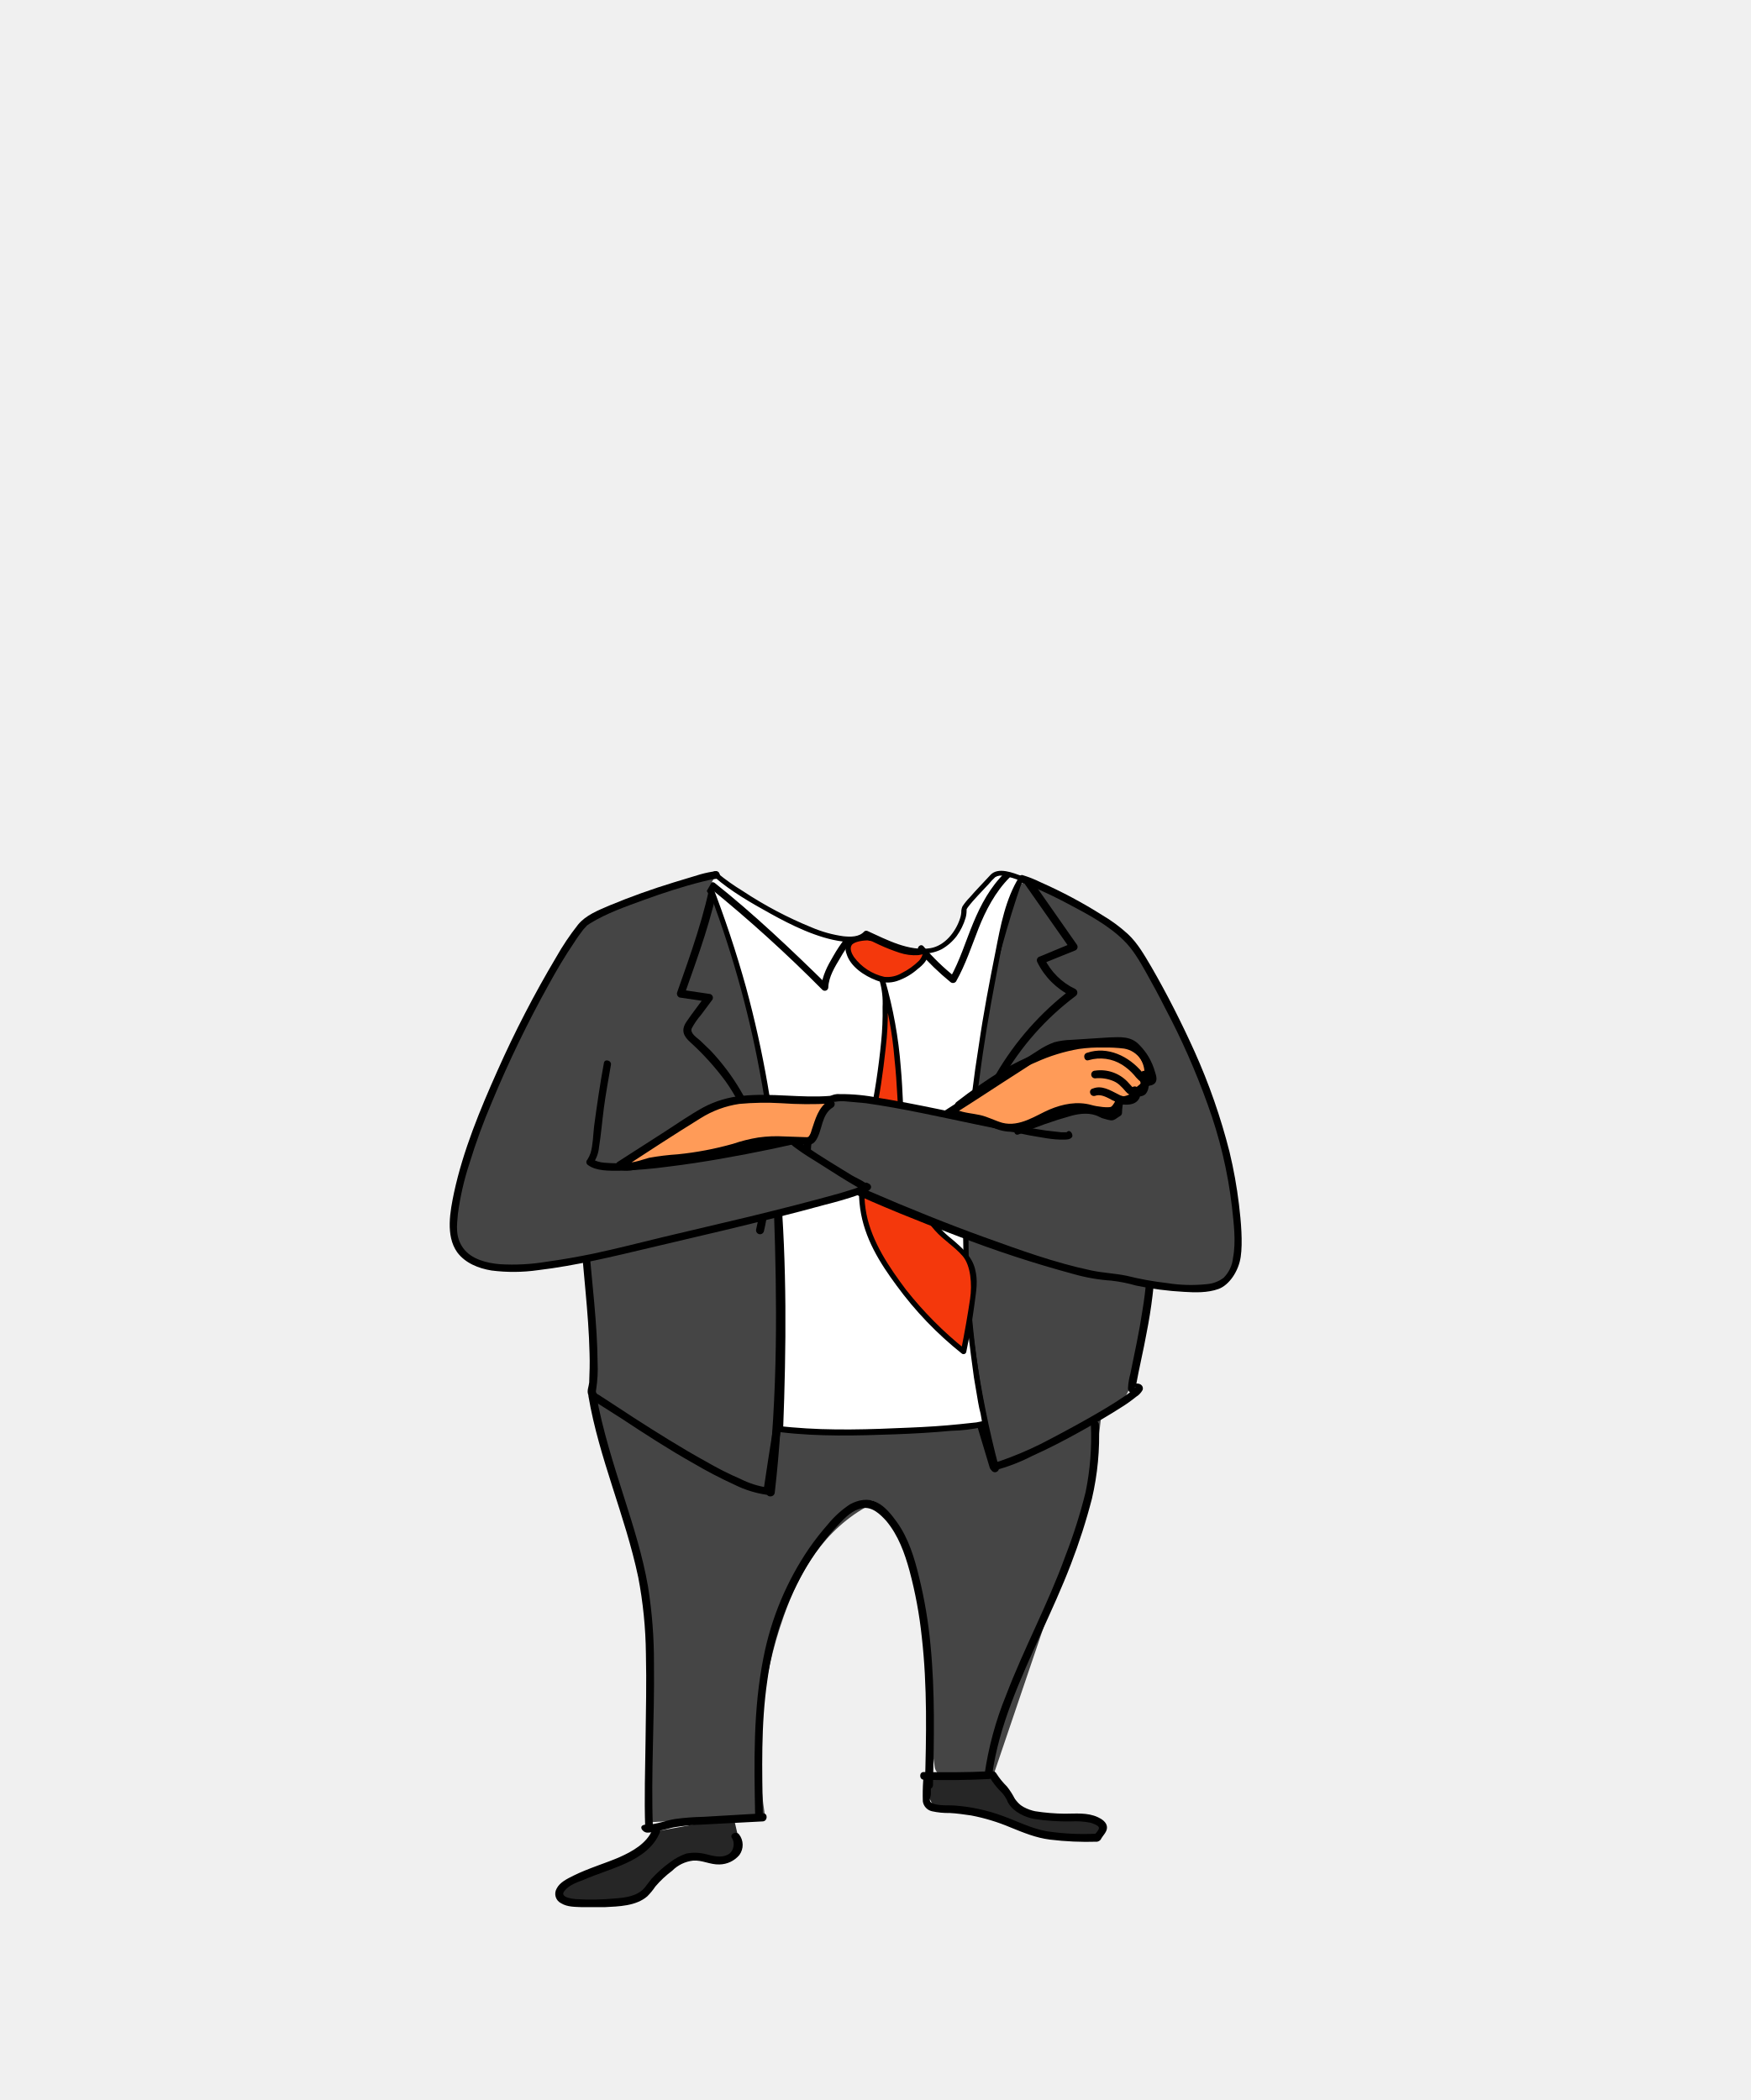
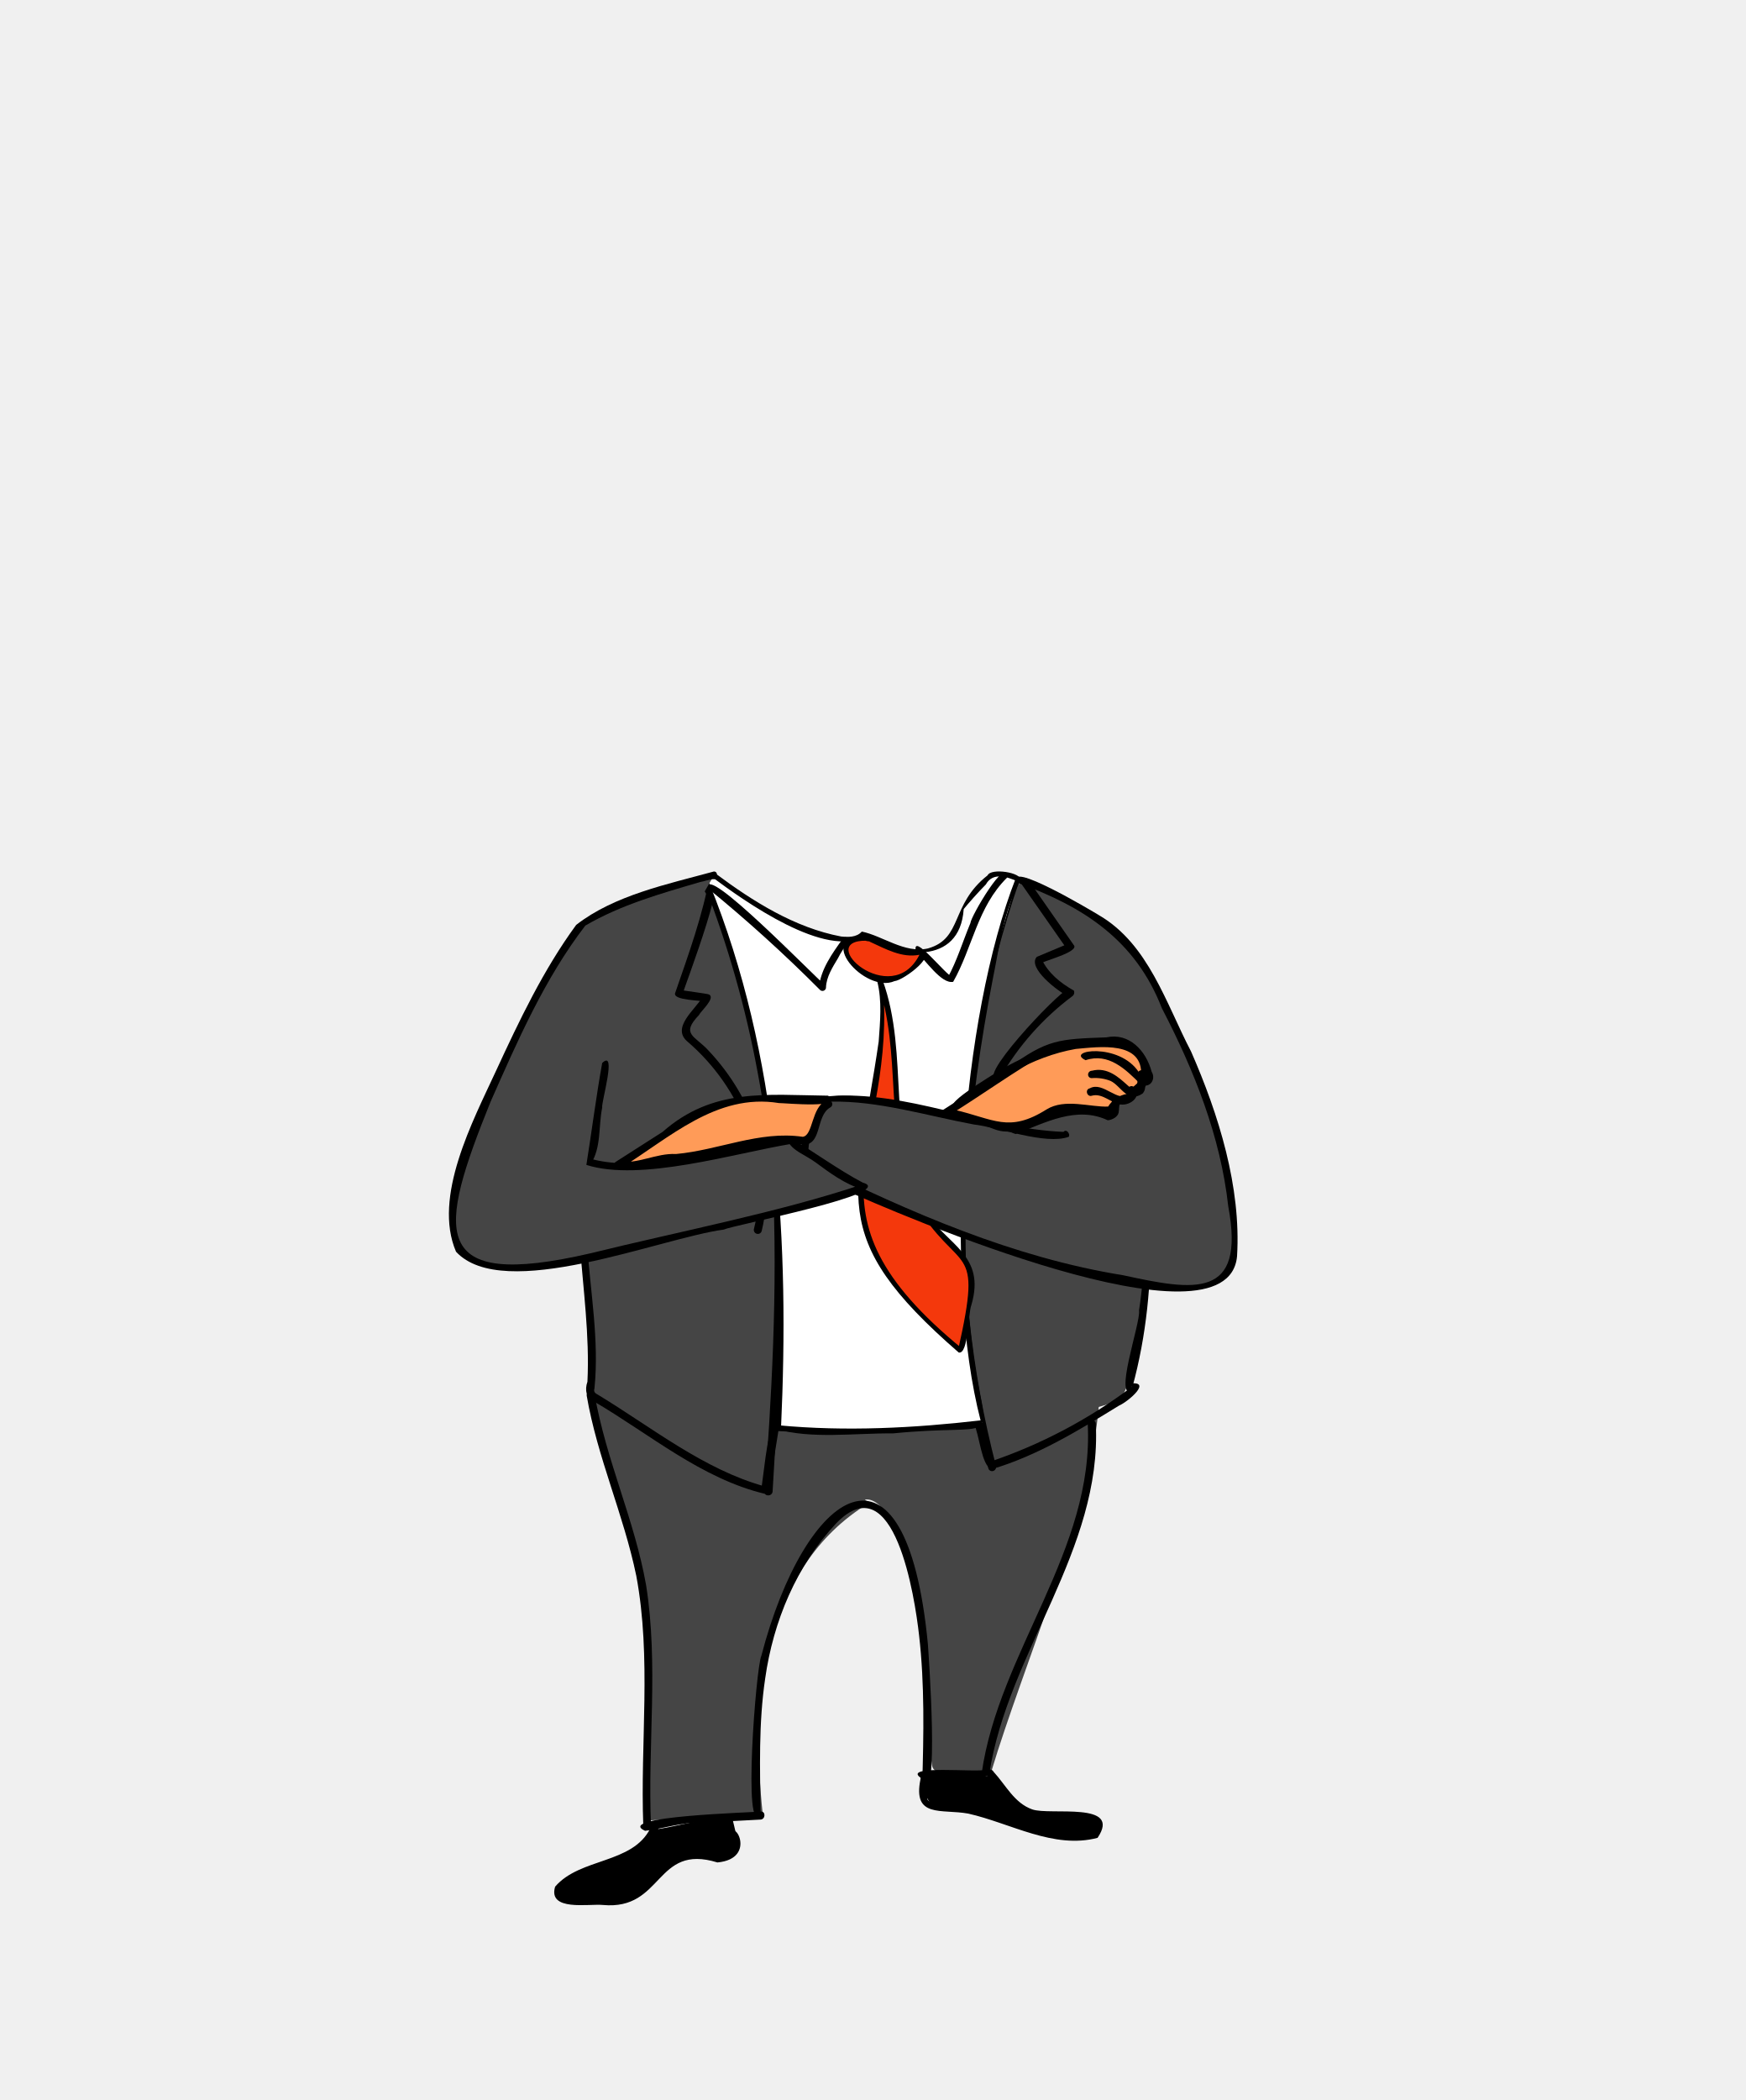
- <svg xmlns="http://www.w3.org/2000/svg" viewBox="0 0 500 600">
-   <defs>
-     <style>.a{fill:#454545}.d{fill:#f4380c}.e{fill:#ff9b58}</style>
-   </defs>
-   <path class="a" d="M201.6 250.7l-36.7 69.2c3.2 46.8 4.6 72.7 3.9 76-.1.4-.7 2.4.6 3.8s2.4 1.3 3.8 1.7c45.8 10.5 91 9.8 138 3.4a22.7 22.7 0 009-4.3c9-7 14.6-88.5 1.4-88.7-13.6-38.8-19.8-53.6-21.8-55.1-.5-.3-1.3-2.3-3.9-3-.8-.2-2-2.6-2.6-2-3 3.1-1.8-4.2-2.6 0-3.4 19.6-38.5 45.8-47.5 44.8-21 6-30.7-36.3-37.8-43.8" />
-   <path class="a" d="M169 399.5c2.9 16.7 9.2 32.4 13 49 5.2 23 4.1 49 2.8 72.2 10.2-.7 23.5-1.2 33.7-1.9a117 117 0 015.4-57.1c4.3-12.3 11.3-24.8 24.9-31.9.9-.4-1.8-1-.7-1.1 2.8-.2 5.3 3.1 6.4 5 9.8 17.1 9.9 35.6 10.7 54.2a160.5 160.5 0 001.8 17 3 3 0 00.7 1.5 4.6 4.6 0 002.4.8l10.1 1.1a4.5 4.5 0 002.6-.2c.7-.3.9-1 1.2-1.6l17.7-52.2c5.9-17.4 11.9-34.9 13.1-52.8-9.7-.6-18.3 1.5-27.8 3-11.1 1.7-23 2-34.3 2.4-5.1.1-10.2.6-15.3.7a154.7 154.7 0 01-21.6-1.7l-43.2-5.2" />
-   <path d="M187.4 522.8a15.1 15.1 0 01-5.2 6.4 33.5 33.5 0 01-5.7 2.8l-11.1 4.5a12.2 12.2 0 00-3.4 1.8 10.3 10.3 0 00-1.9 2.5 1.8 1.8 0 00-.4.9c0 .2.2.4.4.7s2.7 1.4 4.4 1.6a55.7 55.7 0 0010 0 24.4 24.4 0 006.1-1.2c3.3-1.4 5.4-4 7.6-6.3s4.9-4.7 8.6-5.1 7.2.8 10.3-.3a10.4 10.4 0 002.7-1.7 3.8 3.8 0 001.3-1.6 4.1 4.1 0 000-1.9l-1.2-5.2a.8.8 0 00-.2-.4 1.1 1.1 0 00-.8-.1 77.7 77.7 0 00-13.5 1.6l-8.3 1.5m76.7-14.9a22.1 22.1 0 002.4 6.8 3.5 3.5 0 00.8 1 4.8 4.8 0 002.4.3c7.3-.2 14.3 2.3 21 4.6s13.9 4.4 21.2 3.5a3.3 3.3 0 001.7-.4 2.2 2.2 0 00.9-1.4c.2-1.9-1.8-3.5-4.1-4.1a21.2 21.2 0 00-7.1 0c-2.4.2-4.9.5-7.1-.2-5.9-1.7-7.2-8.4-12.9-10.4-3.6-1.3-7.8-.3-11.8-.2a45.1 45.1 0 01-7.3-.7" fill="#262626" />
-   <path d="M169.4 315.7c-7.8 23.1-1.5 47.4-1 71 .1 2.8 0 5.5-.1 8.3-.1 1.1-.7 2.3-.3 3.4a5.1 5.1 0 002.3 2.3l7.1 4.5c6.8 4.5 13.6 8.9 20.7 12.9a129.9 129.9 0 0011.7 6.1 30.5 30.5 0 009.3 2.9c.5 0 1.1-.4 1.1-.8 1-6 1.9-12 2.9-18.1l-1.1.9c2.8 0 5.6.2 8.4.4 5.3.3 10.5.2 15.8 0a139.8 139.8 0 0024.1-2.5c2.1-.4 4.3-1.1 6.5-1a5.3 5.3 0 011.9.5c.5.2.1 0 .1-.1s.2.4.2.6c1.2 4.1 2.5 8.2 3.7 12.3a1.1 1.1 0 001.4.8 51.4 51.4 0 0010.7-4.1c4.7-2.1 9.3-4.5 13.8-7s8.1-4.6 12-7.1a38.9 38.9 0 003.9-2.8 5.2 5.2 0 001.9-2c.3-1.1-.6-1.8-1.6-1.8a4.1 4.1 0 00-1.6.3c-1.2.9 1.6.3 1.2 1 .1-.1 0-.1 0-.2s.1-.2.1-.6c.9-5 2.1-9.9 3-14.9a141.8 141.8 0 002.6-21.5 162.8 162.8 0 00-.9-17c-1-12.1-2.4-24.3-4.4-36.4a23.8 23.8 0 00-.5-2.6c-.2-1.4-2.4-.8-2.1.6 2.1 10.9 3.2 22.2 4.3 33.3.6 5.9 1.1 11.8 1.3 17.7a107.2 107.2 0 01-1.5 19.6c-.9 6-2.2 11.9-3.4 17.8a19.4 19.4 0 00-.7 4.2 1.3 1.3 0 001.2 1.4l.8-.2.6-.2c-.1.1.3.1.1 0s-.7-.3-.7-.9.2-.2 0-.2.2-.2 0 0l-.2.2a18.3 18.3 0 01-2.6 2.1c-3.5 2.4-7.1 4.5-10.8 6.6s-8.9 4.9-13.4 7.2a99.7 99.7 0 01-11.7 4.9l-2 .5 1.3.8c-1.1-3.8-2.2-7.6-3.4-11.4a9.4 9.4 0 00-.4-1.6 3.4 3.4 0 00-2-1.5c-1.8-.7-3.7-.4-5.6-.1l-8.9 1.7a107.3 107.3 0 01-13.8 1.3c-6.2.3-12.5.5-18.7.2-3.3-.1-6.7-.5-10-.5a1.2 1.2 0 00-1.1.8c-1 6.1-1.9 12.1-2.8 18.1l1-.8a25.3 25.3 0 01-7.5-2.4 91.8 91.8 0 01-9.9-5c-7.1-3.9-13.9-8.2-20.6-12.5l-7.8-5.1-1.4-.9-.6-.4-.7-.4c-.5-.5-.4-.7-.3-1.4a38.4 38.4 0 00.4-7.6c-.1-11.3-1.6-22.6-2.5-33.9-.9-13.1-.9-26.4 3.4-39a1.1 1.1 0 00-2.2-.6z" />
-   <path d="M168.1 399c3 17.6 10.5 34.1 14.2 51.6a123.2 123.2 0 012.2 21.9c.2 8.2 0 16.4-.1 24.6s-.4 16.8-.1 25.1c0 1.5 2.3 1.5 2.2 0-.6-15.6.5-31.2.3-46.8a136.2 136.2 0 00-1.7-22.1c-1.5-8.7-4.2-17.2-6.9-25.7s-6.2-19.3-7.9-29.2c-.3-1.5-2.4-.9-2.2.6zm49.8 119.7c-.2-12.9-.6-25.9 1.3-38.7a86.8 86.8 0 0110.4-31 69.4 69.4 0 0110-13.5c1.8-1.9 3.9-4.1 6.7-4.6s5.1 1.7 6.9 3.7c3.4 4.1 5.2 9.1 6.6 14.2a123.2 123.2 0 013.5 18.9c1.6 14.1 1.3 28.3.9 42.4 0 1.4 2.2 1.4 2.3 0 .3-13.3.6-26.7-.7-40a131.5 131.5 0 00-3.3-19.6c-1.3-5.4-3-11-6.3-15.6-1.5-2.1-3.4-4.5-5.8-5.7s-5.2-.7-7.6.6a28.3 28.3 0 00-6.3 5.7q-2.9 3.3-5.4 6.9a83.7 83.7 0 00-13 31.1c-3 14.9-2.7 30.1-2.4 45.2 0 1.5 2.3 1.5 2.2 0z" />
-   <path d="M311.6 407a78.2 78.2 0 01-1.5 19.3 149.4 149.4 0 01-5.8 18.3c-4.9 13.6-11.8 26.3-16.9 39.7a95.9 95.9 0 00-6.2 22.9l1.1-1.1c-6.1.3-12.2.3-18.4.2-1.4-.1-1.4 2.2 0 2.2 6.2.2 12.3.1 18.4-.2a1 1 0 001.1-1.1c1.9-14.2 8.1-27.4 13.9-40.4 3-6.6 6-13.1 8.6-19.9a169.7 169.7 0 006-18.7 79.1 79.1 0 002-21.2c-.1-1.4-2.3-1.4-2.3 0zm-93.7 111.1l-17.1 1a70 70 0 00-7.9.6c-2.7.4-5.3 1.6-8.1 1.6s-1.4 2.2 0 2.3 5.1-.9 7.6-1.5a58.3 58.3 0 018.4-.8l17.1-.9c1.4-.1 1.5-2.4 0-2.3z" />
-   <path d="M186.3 522.9c-1.6 3.8-5.7 6.1-9.3 7.7s-9 3.2-13.2 5.3c-1.8.9-3.9 1.9-4.8 3.7a3 3 0 001.3 4.2c1.8 1.1 4 1 5.9 1.1h6.5c4-.2 9-.3 12.2-3.1a18.9 18.9 0 002.3-2.8 29.4 29.4 0 014.8-4.5 10 10 0 016-2.9c2.5-.2 4.9 1.2 7.5 1.1a7.6 7.6 0 005.7-2.7 4.9 4.9 0 00-.1-5.9c-.9-1.1-2.8 0-2 1.1s.7 3.7-1.2 4.7-4.1.4-6.1-.1a12.6 12.6 0 00-5.8-.2 16.3 16.3 0 00-4.5 2.4 35 35 0 00-5.4 4.8l-2 2.6c-2 2.3-5.3 2.8-8.3 3a71.3 71.3 0 01-11.3.2c-1.1-.1-4.7-.5-3.3-2.3s3.7-2.5 5.5-3.2c7.4-3.3 18.4-5.2 21.8-13.6.5-1.4-1.7-2-2.2-.6zm77.4-14.1a58.1 58.1 0 00-.1 5.9 3.4 3.4 0 002.6 2.8 21.5 21.5 0 005.1.5c2 .1 4 .4 6.1.7a55.6 55.6 0 0111.2 3.4c3.7 1.5 7.3 3 11.3 3.5a87.2 87.2 0 0013.5.6 1.7 1.7 0 001-.6c.6-1.2 1.9-2.2 1.8-3.6s-1.5-2.3-2.6-2.8c-3-1.4-6.4-1-9.5-1a58.3 58.3 0 01-8.4-.7c-2-.4-4.8-1.6-5.8-3.5a19.9 19.9 0 00-2.3-3.6 21.1 21.1 0 01-3-3.7 1.1 1.1 0 10-1.9 1.1 19.5 19.5 0 003.1 4 8.3 8.3 0 011.6 2.1c.3.4.4 1 .7 1.4 1.5 2.4 4.6 3.9 7.3 4.4a61.8 61.8 0 0010.5.7 21.9 21.9 0 015.7.4c.5.2 2.2.7 2.3 1.4s-1.2 1.8-1.4 2.3l.9-.6a70.5 70.5 0 01-14.5-.7c-4.4-.8-8.4-2.9-12.6-4.4a50.3 50.3 0 00-13.2-2.9c-2-.2-4.3.1-6.3-.5s-.9-1.7-.9-2.9v-3.7c.1-1.5-2.2-1.5-2.2 0zm26-257.4a296.9 296.9 0 00-14.4 65.2 290 290 0 00.7 66.5 304.8 304.8 0 007.1 36.7 1.1 1.1 0 002.2-.6 284.9 284.9 0 01-3.3-131.1 283.6 283.6 0 019.9-36.1c.5-1.4-1.7-2-2.2-.6zm-89.1 1.2c12.1 18.1 16.7 39.5 18.7 60.8 1 11.2 1.4 22.3 1.8 33.5s.7 25.1.5 37.6c-.2 14-1 28.1-2.6 42-.1 1.4 2.1 1.4 2.3 0 2.9-25.1 3-50.4 2.2-75.6-.7-22.1-1.2-44.7-6.6-66.2a105.6 105.6 0 00-14.4-33.2c-.8-1.2-2.7-.1-1.9 1.1z" />
-   <path d="M203.4 249.7c-2 11.6-6.1 22.8-10 33.9a1.2 1.2 0 00.7 1.4l8.1 1.2-.7-1.7c-1.8 2.5-3.7 4.9-5.4 7.4s-.8 4.2 1.1 5.9a76.3 76.3 0 0110.1 11.2 56.1 56.1 0 019.9 26.6 51 51 0 01-1.2 15.6 1.1 1.1 0 002.2.6c4.5-18.6-2.3-37.9-15.2-51.6l-3-2.9c-.9-.8-3-2.1-2.4-3.5a20.9 20.9 0 012.7-3.9l3.2-4.3a1.1 1.1 0 00-.7-1.6l-8.1-1.2.8 1.4c3.9-11.1 8.1-22.3 10.1-33.9.2-1.4-1.9-2-2.2-.6z" />
-   <path d="M204.5 250c6.8 6 36.5 23.9 42.9 16.7 6.9 3.1 11.9 5.6 18 5s10.2-8.3 10-12c-.1-.6 8.4-9.6 8.4-9.6s3.8-.7 7.9.9c-3.9 6.4-5.5 15.7-7 23-9 44.5-12.7 88.4-3.3 132.7-.1 1.3-41 3.9-58.4 1.8 2.6-68.7-3-110.4-20.5-155.8" fill="#fff" />
-   <path d="M204 250.5c4.8 4.2 10.6 7.5 16.2 10.6s13.3 7 20.5 7.9c2.5.3 5.4.2 7.3-1.8h-1c5 2.3 10.1 4.9 15.7 5.2a11.5 11.5 0 006.3-1.2 14.2 14.2 0 004.3-3.8 17.3 17.3 0 002.5-5.1 7.6 7.6 0 00.3-2.1v-.6s-.1.4 0 .2l.3-.5c1.8-2.4 4-4.5 6-6.7a18 18 0 011.9-2 3.1 3.1 0 012.5-.3 18.3 18.3 0 014.7 1.4l-.4-1.1c-3.9 6.3-5.3 13.9-6.7 21.1-1.8 9-3.5 17.9-4.8 26.9a353.1 353.1 0 00-4.5 54.3c.1 9.2.5 18.3 1.4 27.4.5 4.5 1.1 8.9 1.7 13.3l1.2 7.1c.2 1.1.4 2.1.7 3.2l.3 1.7c.1.5 0 1 .5.5h-.5l-1.5.3-4.7.5c-4.8.5-9.6.8-14.5 1-11.1.5-22.4.9-33.6-.1l-3.1-.3.7.8c.9-23.4 1.1-46.9-.9-70.2a303.9 303.9 0 00-9.7-56c-2.8-10.1-6.1-20-9.9-29.8-.3-.9-1.8-.5-1.4.4a296.6 296.6 0 0115.2 53.4c3.8 20.1 5.3 40.5 5.7 60.9.3 13.9 0 27.7-.5 41.5a.8.8 0 00.8.7c10.8 1.3 21.9 1 32.8.6 5.3-.2 10.6-.5 15.9-1a46.2 46.2 0 009.1-1.1c1.6-.4 1.3-1.2 1-2.7-.9-4.6-1.8-9.2-2.4-13.8a262.5 262.5 0 01-2.6-28 329.7 329.7 0 013-55.3c1.2-9.5 2.8-18.9 4.6-28.3 1.5-7.7 2.7-15.8 5.6-23.2a25.5 25.5 0 012.4-5c.3-.4 0-.9-.5-1.1-2.5-.9-6.8-2.7-9-.3s-4 4.2-5.9 6.4a17.1 17.1 0 00-2.1 2.6 4.5 4.5 0 00-.3 1.1 6.7 6.7 0 01-.4 2.4c-1.2 3.7-4.3 7.7-8.4 8.4-6.2 1-12.5-2.4-18-4.9a.9.9 0 00-.9.1c-1.5 1.7-4 1.6-6 1.4a35.4 35.4 0 01-9-2.5 112.3 112.3 0 01-19.7-10.4 62.1 62.1 0 01-7.2-5.1c-.7-.7-1.8.4-1 1z" />
-   <path d="M262.4 271.8a75.7 75.7 0 009.1 8.8 1.1 1.1 0 001.6-.2c2.7-4.8 4.4-10 6.4-15.1s4.8-10.5 8.9-14.6c.9-.8-.5-2.2-1.4-1.3-4.1 4-6.8 9-9 14.3s-3.8 10.7-6.6 15.7l1.5-.2a63.1 63.1 0 01-9.1-8.8c-.8-1-2.2.4-1.4 1.4zm-59.6-18.1a401.2 401.2 0 0132.1 29.1 1 1 0 001.7-.7c.1-3 1.9-5.9 3.4-8.4a33.7 33.7 0 013.1-4.6c.7-1-1-2-1.7-1a41.1 41.1 0 00-3.4 5.1c-1.6 2.7-3.2 5.7-3.4 8.9l1.7-.7c-10.3-10.1-20.8-20.1-32.1-29.1-1-.8-2.4.6-1.4 1.4z" />
-   <path class="d" d="M252 280.2c3.8 11.8 5 27.6 5.5 39.8s3.2 25.5 13.1 34c2 1.7 4.2 3.2 5.7 5.3s2.1 8.1 1.5 12.3-1.5 9.7-2.6 14.5a100.5 100.5 0 01-22.6-25.3 45.4 45.4 0 01-5.2-11.2c-3.4-11.6.7-23.7 2.8-35.5s3.8-27.9 1.8-33.9" />
-   <path d="M251.3 280.4a105.1 105.1 0 014.2 22.1c.8 7.2.9 14.3 1.5 21.5a53.6 53.6 0 004.7 19.3 32.9 32.9 0 005.4 8.3c2.4 2.7 5.6 4.6 7.9 7.3s2.7 8.1 2.1 12.2-1.6 9.9-2.6 14.8l1.3-.3a105.8 105.8 0 01-17-17.1c-4.8-6.4-9.7-13.6-11.3-21.6s.3-17.4 2.1-25.9 2.6-14.4 3.4-21.6a87.1 87.1 0 00.6-11.4 27.2 27.2 0 00-.8-8c-.3-.9-1.8-.5-1.5.4a22.8 22.8 0 01.8 7.3 81.9 81.9 0 01-.4 9.9 206.7 206.7 0 01-3.4 22.3c-1.7 8.3-3.8 16.9-2.6 25.4s5.6 15.5 10.4 22a100.6 100.6 0 0018.6 19.4.8.8 0 001.3-.4c.9-4.4 1.7-8.8 2.3-13.3s1.1-7 .2-10.5-3.6-5.9-6.4-8.3a29.8 29.8 0 01-7.1-7.9c-7.8-12.4-6.4-27.5-7.7-41.4a124 124 0 00-4.5-24.9c-.3-.9-1.8-.5-1.5.4z" />
-   <path class="d" d="M248.3 268c-11.7-.4-4.3 10.7 4.9 12 3.3.5 10.5-4.3 11-7 .3-1.1-.7-1-1-1-4.3 1.6-13.7-3.9-14.9-4z" />
-   <path d="M248.3 267.3c-1.9-.1-4.3 0-5.7 1.4a3.4 3.4 0 00-.8 3.8c1.1 3.7 5.1 6.3 8.5 7.6a8.6 8.6 0 005.9.2 17.2 17.2 0 006-3.5c1.2-.9 3.4-2.9 2.7-4.7a1.5 1.5 0 00-2-.7 8.2 8.2 0 01-2.7.1 27 27 0 01-7.3-2.3l-2.8-1.3a4.3 4.3 0 00-1.8-.6c-1-.1-1 1.4 0 1.5h.3l.6.2 2.1 1a54.2 54.2 0 005.6 2.2 14.1 14.1 0 005.4.7l1.1-.2c.2-.1.2-.1.1.1a4.8 4.8 0 01-1 1.7 19 19 0 01-4.9 3.5 8 8 0 01-5 1.1 14.8 14.8 0 01-8.7-5.7c-.6-.9-1.3-2.4-.6-3.4s3.5-1.4 5-1.3a.8.8 0 000-1.4z" />
-   <path class="a" d="M291.7 251c4 1 26.3 11.7 31.3 18.4a70 70 0 017.2 11.5c12.1 22 22.5 46.3 23.4 72.5.1 3.9-.1 8.1-2.2 11.1s-9.3 3.7-12.1 3.6c-10.8-.3-19.3-3.2-21.3-3.2-15.8 0-85.7-29-86.8-32-2.1-6.2 1.2-14.2 6.2-19s65.7 13 68 10" />
-   <path d="M291.5 252.1a24.5 24.5 0 015.1 2c2.9 1.3 5.6 2.6 8.4 4.1 5.5 2.9 11.4 6 15.9 10.4 2.7 2.6 4.7 6.1 6.5 9.3s3.7 6.7 5.4 10.1a209.2 209.2 0 0112.1 27.4 129.8 129.8 0 017 29.4c.5 4.7 1.2 9.9.3 14.6a9.3 9.3 0 01-2.7 5.7 9.1 9.1 0 01-4.8 1.8 42.9 42.9 0 01-11.3-.3 91 91 0 01-11.6-2.1c-3.4-.7-6.7-.8-10-1.5-10.5-2.2-20.6-5.9-30.6-9.5s-22.2-8.5-33-13.2c-3.9-1.7-7.8-3.4-11.5-5.3a36.5 36.5 0 01-3.4-1.8l-1-.7h-.1c-.2-.1.1 0 0 .2s-.3-1-.3-1.3a7.7 7.7 0 01-.2-1.5 11.3 11.3 0 01.1-3.2 18.4 18.4 0 012.1-6.1 21 21 0 013.6-5.2l.6-.6h.1c.3-.1-.1 0 .1 0h.2a11.9 11.9 0 013.3-.1l5.5.5c10.6 1.5 21.1 3.9 31.7 6.1l15.1 3.1c3.2.5 6.5 1.3 9.8 1.2.7 0 1.8 0 2.3-.7s-.6-2.5-1.5-1.4.1-.2.1-.1-.7.1-.2.1h-1.5l-4.4-.5c-4.8-.7-9.5-1.7-14.2-2.7-11.1-2.2-22.2-4.8-33.4-6.6a54.1 54.1 0 00-11.3-1.1 4.8 4.8 0 00-2.9.7 17.3 17.3 0 00-3.7 4.4 21.2 21.2 0 00-2.7 5.7 18 18 0 00-1 6c.1 1.4.2 3.3.9 4.4a4.7 4.7 0 001.9 1.5 92.7 92.7 0 008.9 4.5c10.4 4.8 21.1 9.1 31.9 13.2a329.6 329.6 0 0033.5 11 51.9 51.9 0 0010.9 1.9 43.4 43.4 0 017 1.4 88.5 88.5 0 0013.7 1.8c3.2.2 6.7.3 9.8-.8s5.8-5.1 6.4-9.2.1-10.1-.5-15a131.2 131.2 0 00-2.7-15 174.3 174.3 0 00-10-28.7c-3.7-8.2-7.8-16.3-12.3-24.1-1.9-3.2-3.9-6.8-6.7-9.4a43.1 43.1 0 00-7.3-5.4 135.3 135.3 0 00-17.6-9.4 34.4 34.4 0 00-5.3-2.1 1.1 1.1 0 00-.5 2.1z" />
-   <path class="a" d="M204.5 250c-3 0-28.8 8-36.8 13-6.2 3.9-36.7 61.4-38.1 85.5-.1 3.6.1 7.5 3.4 10.3s11.8 4 18.4 3.3c15.2-1.5 27.2-5.1 32.3-6.2.9-.2 73.5-17 63-17-.5 0-20.2-12-20.2-13s-50.6 11.4-58 6.1c2.4-2.9 1-6 5-28" />
-   <path d="M204.5 248.9a31.2 31.2 0 00-4.4.9l-7.6 2.3c-6.2 1.9-12.4 4.1-18.4 6.6-3.2 1.4-6.7 2.7-9 5.5a73.4 73.4 0 00-6.3 9.4 308.4 308.4 0 00-16.7 32.3c-5 11.2-9.8 22.8-12.4 34.8-1.1 5.3-2.5 12.3.9 17.1 2.3 3.1 6.1 4.6 9.8 5.2a49.3 49.3 0 0013.3-.1c10.9-1.3 21.4-3.9 32-6.4l21.6-5.1c9.5-2.3 19-4.6 28.4-7.2 3.2-.8 6.4-1.7 9.5-2.8 1-.3 4.9-1.4 3.2-3.1l-.8-.4h-.5c-1.2-.8-2.6-1.4-3.8-2.1-4.4-2.7-8.7-5.3-13-8.2l-2.2-1.6-.5-.4c-.4-.3-.1-.2 0 .3a1.1 1.1 0 00-1.4-1c-5.7 1.3-11.5 2.4-17.2 3.5-9.9 1.8-20 3.6-30.1 3.9a44.2 44.2 0 01-6.3-.1 8.4 8.4 0 01-3.6-1.1l.2 1.6a9.5 9.5 0 001.9-4.9c.6-3.7.9-7.5 1.4-11.3s1.3-8.2 2-12.2c.3-1.3-1.8-1.9-2-.6-1.1 6-2 12.1-2.8 18.1-.3 2.6-.3 5.2-1 7.6a8.4 8.4 0 01-.9 1.9 1 1 0 00.2 1.6c2.3 1.7 6 1.6 8.8 1.6a135.6 135.6 0 0014.3-1.2c9.8-1.2 19.6-3 29.3-5l6.4-1.4-1.3-1c.1 1.2 1.7 2 2.6 2.7s3.7 2.5 5.7 3.7c3.8 2.4 7.6 4.9 11.5 7.1l1.1.5h.7a1.2 1.2 0 01-.2-1.4c0 .1.2-.1 0 0l-.4.2-.8.3-1.5.6-4.2 1.3c-8.6 2.4-17.3 4.6-25.9 6.7l-24.9 5.9c-6.6 1.6-13.2 3.3-19.8 4.7-4.4.9-8.9 1.7-13.3 2.3a59.1 59.1 0 01-13.3.7c-3.7-.3-8.2-1.4-10.5-4.6s-1.8-6.5-1.5-9.8a79.1 79.1 0 013.3-14.4 173.8 173.8 0 016.4-17.5 326.6 326.6 0 0116.3-33.7c2.2-4 4.6-8.1 7.2-11.9.8-1.3 1.7-2.5 2.6-3.7l1.1-1.2.9-.6c4.7-2.9 10.2-4.8 15.4-6.7s11-3.8 16.6-5.2l2.5-.6 1.4-.2c1.3-.1 1.4-2.2 0-2.2z" />
-   <path class="e" d="M237.2 314.2c-10.8 1-22.5-2-32.1 1.5a35.7 35.7 0 00-7.5 4L176.9 333c3.2 1.2 7.1-1 10.7-1.4 7.9-.9 15.7-1.5 24.9-4.6 6-2 14.2-1 18.2-1s2.2-8 6.6-10.6" />
-   <path d="M237.2 313.1c-8.4.7-16.8-.9-25.2 0a29.1 29.1 0 00-11.1 3.3c-3.8 2.1-7.4 4.6-11.1 7l-13.4 8.6a1.2 1.2 0 00.2 2.1c2.3.8 4.7.2 7-.4a41.2 41.2 0 017.8-1.4 116.8 116.8 0 0015.7-2.6c2.7-.6 5.4-1.7 8.1-2.2a40 40 0 017.7-.6l6.5.2c1.5.1 2.7.1 3.6-1.2 2-2.9 1.5-7.4 4.9-9.5a1.1 1.1 0 00-1.2-1.9c-3 1.9-3.8 5.3-4.9 8.5a4.6 4.6 0 01-.7 1.6c-.3.4-.5.3-1.1.3l-5.9-.2a37.7 37.7 0 00-7.5.3 44.6 44.6 0 00-7.2 1.8 91.9 91.9 0 01-15.8 3 73.5 73.5 0 00-8.2 1c-2.6.7-5.5 2-8.2 1.1l.3 2.1c7.5-4.9 15-9.8 22.6-14.5a28.6 28.6 0 0111.1-4.1 78.8 78.8 0 0111.9-.2 110.6 110.6 0 0014.1.1c1.4-.1 1.4-2.3 0-2.2z" />
-   <path class="e" d="M273.8 315.7c6.1-4.4 12.2-8.9 19.3-12.2a66.7 66.7 0 017.8-3.1 50.9 50.9 0 016.7-1.8 57 57 0 018.3-.4c3.1 0 6.5.1 8.8 1.7a7.5 7.5 0 012.7 3.4c1.2 2.8 1 6.3-1.9 8.1a4.3 4.3 0 00-1.3.9c-.3.3-.4.8-.7 1.1s-2.4.7-3.4 1.3-1 1.4-1.6 2.1a5.2 5.2 0 01-4.1.8l-4.3-1.1a15.1 15.1 0 00-8.4 1c-2.6 1-5 2.3-7.5 3.5a15.4 15.4 0 01-4.9 1.3 15.9 15.9 0 01-6.8-1.7c-3.1-1.4-6.7-1.1-9.8-2.6" />
-   <path d="M274.4 316.7c6.8-5 13.7-10 21.5-13.2a50 50 0 0112.3-3.8 41.1 41.1 0 017-.4 39.5 39.5 0 015.9.3 7.1 7.1 0 014.7 3 7.8 7.8 0 011.1 4.7c-.2 1.9-1.4 2.6-2.8 3.7s-.8 1-1.3 1.6a6.2 6.2 0 01-2.3.7 3.9 3.9 0 00-1.7 1.1c-.5.5-.8 1.4-1.4 1.8s-4 0-5.7-.5c-4-1.1-8.1-.3-11.9 1.3s-8.5 5.1-13.5 3.8c-2.1-.6-4.1-1.7-6.3-2.2s-4.6-.6-6.7-1.5-2.5 1.3-1.1 1.9a25.7 25.7 0 006.2 1.6 51 51 0 016.3 2 12.7 12.7 0 006.4.6 25 25 0 006.1-2.4c4.4-2.2 9-4.3 13.9-2.9 2 .5 3.9 1.2 6 .8a4.8 4.8 0 002.2-1.2c.6-.6.8-1.6 1.6-2s1.6-.3 2.4-.6a4.1 4.1 0 001.6-1.6c.6-.8 1.5-1.1 2.2-1.7a6.2 6.2 0 001.5-2.1c1.4-3.2.2-7.3-2.2-9.6s-7.6-2.8-11.5-2.8a62.3 62.3 0 00-7.4.4 58.4 58.4 0 00-6.9 1.8 75.9 75.9 0 00-14.5 6.6 145.6 145.6 0 00-12.8 8.9c-1.2.8-.1 2.8 1.1 1.9z" />
-   <path d="M271.3 319c4.9-3 9.7-6.2 14.5-9.3l7.6-4.9a65.9 65.9 0 017.2-4.4c2.9-1.4 6.4-1.1 9.6-1.3l9.7-.6c3.2 0 5 2.4 6.4 4.9a18 18 0 011.6 3.8s.2 1.1.3.8-.2-.1-.5-.2a6.2 6.2 0 01-1.4-1.4c-3.8-4.6-9.9-7.6-15.8-5.6-1.4.4-.8 2.6.5 2.1a11.7 11.7 0 019.5 1.3 15.8 15.8 0 013.4 2.9 13.3 13.3 0 002.7 2.6 2.6 2.6 0 002.9.1c1.3-.8.8-2.4.4-3.6a17.7 17.7 0 00-4.4-7.6c-2.4-2.6-5.4-2.3-8.6-2.2l-10.9.7a20.7 20.7 0 00-4.9.7 21.3 21.3 0 00-4.5 2.3l-7.8 5-18.6 12c-1.3.7-.1 2.7 1.1 1.9z" />
-   <path d="M325.9 306.6a5.7 5.7 0 00-.1 2.9c.1.5.2 1.3-.3 1.6s-1.3.1-1.8-.3-1.1-1.2-1.7-1.8a10.7 10.7 0 00-9.2-3.1 1.1 1.1 0 100 2.2 10.6 10.6 0 015.3.8 6.2 6.2 0 012.1 1.5c.7.6 1.2 1.4 1.9 2s3.8 1.6 5.2.1a3.8 3.8 0 00.8-2.3c.1-1-.4-2-.1-3s-1.7-1.9-2.1-.6z" />
-   <path d="M323.5 312.6a.5.5 0 01-.1.3 1.2 1.2 0 01-1 .4 4.9 4.9 0 01-3.1-.7c-2.2-1.1-4.6-2.6-7.1-1.6a1 1 0 00-.8 1.3 1.1 1.1 0 001.4.8c1.3-.5 2.7.1 3.9.7a17 17 0 004.4 1.8c1.4.1 3.1-.1 4-1.3a2.6 2.6 0 00-.5-3.8 1.2 1.2 0 00-1.5.5 1.2 1.2 0 00.4 1.5z" />
-   <path d="M318.5 314.1c0 1.3-.2 2.5-.3 3.8l.6-1c-.3.2-.9.9-1.3.9s-1-.2-1.4-.3-2.1-1-3.3-1.3a16.3 16.3 0 00-7.9.5 133 133 0 00-14.5 5.3c-1.3.5-.7 2.7.6 2.1a116.2 116.2 0 0115-5.3c2.6-.7 5.5-1 8 .3a5.2 5.2 0 001.6.6 10.5 10.5 0 001.7.4c1.1.1 1.8-.8 2.6-1.2a1.1 1.1 0 00.6-1c0-1.3.3-2.5.3-3.8a1.2 1.2 0 00-2.3 0zm-25.9-61.7l13.1 18.7.7-1.7-9.4 3.9a1.1 1.1 0 00-.7 1.6 21.2 21.2 0 009.7 9.7v-2a83.3 83.3 0 00-21.5 24.3 1.1 1.1 0 001.9 1.2 78 78 0 0120.8-23.5 1.2 1.2 0 000-2 18.6 18.6 0 01-8.9-8.8l-.7 1.6 9.4-3.8a1.1 1.1 0 00.6-1.7l-13-18.6c-.8-1.2-2.8-.1-2 1.1z" />
+ <svg xmlns="http://www.w3.org/2000/svg" viewBox="0 0 496.8 597.6">
+   <path d="M200.3,249.8l-36.5,68.8c3.2,46.5,4.6,72.2,3.9,75.5s1.3,5.4,4.4,5.5c47.4,8.8,99.4,14.3,146.1-.9,8.9-7,14.5-88,1.3-88.2-18-47-14.7-50.4-28.1-59.7-3,3.1-1.8-4.2-2.6,0-3.3,19.5-38.2,45.5-47.2,44.5-20.8,6-30.5-36-37.5-43.5" fill="#454545" />
+   <path d="M167.9,397.7c2.9,16.6,9.2,32.2,12.9,48.6,5.2,22.9,4.1,48.7,2.8,71.8,10.2-.7,23.4-1.2,33.5-1.9-3.5-31.4.1-70.1,30.1-88.4.9-.4-1.8-1-.7-1.1,2.8-.2,5.3,3.1,6.4,4.9,12.9,22.2,8.4,46.8,12.4,70.8.4,3.7,10.7,2.5,13.1,3.4s3.4-.1,3.8-1.8c9.1-30.3,28.1-73.2,30.6-104.3-9.7-.6-18.2,1.4-27.6,2.9-16.1,2.4-33,2.1-49.3,3.1-14.6,0-49.4-5.4-64.4-6.8" fill="#454545" />
+   <path d="M186.2,520.2c-4.1,11.6-22.3,9-27.5,18.8,4.5,4.3,14.8,2.4,20.7,1,14.1-9.5,6.9-11.5,26.4-11.6,5.5-2,3.8-5.9,2.8-10.3-6.6-1.6-15.7,1.8-22.7,2.6" />
+   <path d="M262.1,505.9c.9,2.9,1.4,8.6,5.6,8,14.6-.4,27.1,9.9,41.9,8.1,4.6-.2,2.3-5.4-1.5-5.9a20.6,20.6,0,0,0-7,0c-10.3,2.7-12.6-6.9-19.9-10.5-5.9-1.7-12.8.8-19-.9" />
+   <path d="M168.3,314.4c-8.6,25.7.2,52.6-1.1,78.8-.8,2.3-.4,4.7,2,5.7,15.7,9.2,30.5,21.9,48.5,26.2.5,0,1.1-.4,1.1-.8,1-6,1.9-11.9,2.9-18l-1.1.9c16,.9,32.2,1,48-2.1,2.5-.7,6.6-1.3,8.4-.6,0-.1.2.4.2.6,1.6,3.2,2.1,11.9,5,13,12.8-3.7,25.1-11.2,36.3-18.1,2.6-1.1,10-7.4,2.6-6.2-1.2.9,1.6.3,1.2,1h0c8.1-29.6,5.6-60,.4-90a20,20,0,0,0-.5-2.6c-.2-1.4-2.4-.8-2.1.6,3.4,23,7.8,46.9,4.1,70.1.6,3.4-7.8,26.5-1.5,22.9h.1a1,1,0,0,1-.7-.9c0-.6.2-.2,0-.2A143.5,143.5,0,0,1,281.7,416l1.3.8c-5.6-24.7-7.7-11.4-33.9-11.5-31.7,3.3-28.6-10.7-32.4,18.5l1-.8c-17.4-4.8-32.3-16.9-47.5-26.1-.8-.4-1.3-.8-1-1.8,1.4-13.7-1.2-27.5-2.1-41.3s-.9-26.2,3.4-38.7a1.1,1.1,0,0,0-2.2-.6Z" />
+   <path d="M167,397.2c3,17.5,10.5,33.8,14.1,51.2,4.4,23.5,1.1,47.4,2,71.2,0,1.5,2.3,1.5,2.2,0-1-22.9,2.2-45.8-1.4-68.5-3.3-18.7-11.3-35.2-14.7-54.5C168.9,395.1,166.8,395.7,167,397.2Z" />
+   <path d="M216.5,516.1c-.2-12.8-.6-25.7,1.3-38.5,2.3-16.2,8.9-32.1,20.3-44.2,16.5-16.9,22.3,21.2,23.5,32,1.6,14,1.3,28.1.9,42.2,5,7.5,1.8-36.9,1.6-39.8-6.2-64.4-35-44.2-47.4,3.4C215.2,474.3,211.3,523.9,216.5,516.1Z" />
+   <path d="M309.6,405.1c1.9,36-25.3,65-30.2,99.6l1.1-1.1c-1.9.9-24.3-1.5-18.3,2.4,4.2-.5,17.5,1.5,19.4-1.3,5.3-34.5,32.1-63.6,30.3-99.6-.1-1.4-2.3-1.4-2.3,0Z" />
+   <path d="M216.5,515.5c-2,.3-42,1.3-32.9,5.5,4.2-.4,11-2.6,15.9-2.3l17-.9C217.9,517.7,218,515.4,216.5,515.5Z" />
+   <path d="M185.1,520.3c-5.1,10.2-20,8.3-27.1,16.6-2.1,7.1,9.6,4.8,13.6,5.2,17.3,1.6,14.8-17.6,32.6-12.1,11.7-1.1,4.3-13.5,3.6-7.4,2.2,4.5-3.7,6.1-7.3,4.5-12.2-3.6-14.8,13-25.8,12.5-2.5-.1-15.9,1.9-14.5-2,7.9-6.8,22.6-5.9,27.1-16.7C187.8,519.5,185.6,518.9,185.1,520.3Z" />
+   <path d="M262,506.3c-2.3,11.2,6,8.4,13.6,9.8,12,2.7,24.3,10.2,36.8,6.9,7.1-10.5-13.5-6.3-18.6-8.1s-7.5-6.9-11-10.7a1.1,1.1,0,0,0-1.5-.5h0c-1.9,2.6,3.4,5.1,4.3,7.6,2.1,10.9,32.1,2.5,24.9,10.6l.9-.6c-16.3,2.1-30.1-8.8-46.3-8.5-2-.6-.9-1.7-.9-2.9v-3.6c.1-1.5-2.2-1.5-2.2,0Z" />
+   <path d="M287.8,250.5a290.8,290.8,0,0,0-6.5,167.3,1.1,1.1,0,0,0,1.4.8,1.2,1.2,0,0,0,.8-1.4A288.4,288.4,0,0,1,290,251.1c.5-1.4-1.7-2-2.2-.6Z" />
+   <path d="M199.3,251.7c26.9,39.6,21.9,124.7,18.3,172.8-.1,1.4,2.1,1.4,2.3,0,3-52.2,9.7-128.8-18.7-173.9C200.4,249.4,198.5,250.5,199.3,251.7Z" />
+   <path d="M202.1,248.8c-2,11.5-6.1,22.7-9.9,33.7-1,2.3,7.9,2.1,8.7,2.6l-.7-1.7c-2.2,3.9-9.5,9.1-4.3,13.2,14.9,12.9,23.6,33.6,18.7,53.1a1.1,1.1,0,1,0,2.2.6h0c4.5-18.5-2.3-37.7-15.1-51.3-3.9-4.3-8.1-4.6-2.7-10.2.3-.9,4.8-4.8,2.8-5.8-.2-.2-8-1.2-8.3-1.3l.7,1.4c.8-2.8,14.9-39.3,7.9-34.3Z" />
+   <path d="M203.2,249.1c6.7,6,36.3,23.8,42.6,16.6,11.7,6.7,26.2,8.2,27.8-6.9-.1-.6,8.4-9.6,8.4-9.6a17.3,17.3,0,0,1,7.8.9c-16.9,49.4-19.8,103.7-10.2,154.7-.1,1.3-40.7,3.9-58,1.8,2.6-68.3-3-109.7-20.4-154.8" fill="#fff" />
+   <path d="M202.7,249.6c9,6.7,32.7,23.7,43.7,16.6h-1c10.4,6.4,27.8,8.8,28.9-7.5,1.2-1.5,4.3-5,6.3-7,2-3.6,6-2.2,9-.9l-.4-1.1c-15.8,40.3-20.7,113.6-10.1,154.5-19,2.2-38.4,3.2-57.5,1.4l.7.8c2.4-52.4-.5-105.9-20.4-155-.3-.9-1.8-.5-1.4.4a295.3,295.3,0,0,1,15.1,53.1c3.8,19.9,5.3,40.2,5.7,60.5.3,13.8,0,27.5-.5,41.2,10,3,22.5,1.2,33.4,1.3,30.2-3,27.1,4.1,23.4-18.5-5.6-36.8-2.1-74.4,5-110.9,1.9-9.3,3.1-19.5,7.9-28,.4-2.2-8.4-3.6-9.4-1.4-10.7,8.4-7,18-17,20.8-6.6,1.5-12.9-3.6-18.8-4.8-1.5,1.7-4,1.6-5.9,1.4-13.2-2.5-25.1-10-35.7-17.9C203,247.9,201.9,249,202.7,249.6Z" />
+   <path d="M260.7,270.8c2.7,2.3,7.2,9.3,10.6,8.6,5.5-9.7,6.9-21.3,15.3-29.6.1-6.7-10.3,11-10.4,12.9-2.2,5.3-3.8,10.7-6.5,15.6l1.5-.2c-1.9-.4-11.8-13.3-10.5-7.3Z" />
+   <path d="M201.5,252.8a415.7,415.7,0,0,1,31.9,28.9,1,1,0,0,0,1.4,0,.9.9,0,0,0,.3-.7c.1-3,1.9-5.8,3.4-8.3a24.3,24.3,0,0,1,3-4.6c.7-1-.9-2-1.6-1-3,4.2-6.3,8.7-6.8,13.9l1.7-.7c-2.7-2.1-34.7-35.2-33.3-27.5Z" />
+   <path d="M250.4,279.1c9.1,23.6-1.6,54.6,18.5,73.4,11.4,6.3,6.6,20.7,4.5,31.8-49.6-40.5-18-58.7-23-105.2" fill="#f4380c" />
+   <path d="M249.7,279.3c7.2,20.2,1.8,42.8,10.3,62.5,13.3,22,19.9,10.4,12.7,42.4l1.3-.3c-49.1-40.1-18.2-56.9-22.8-105-.3-.9-1.8-.5-1.5.4,1.4,5.6.8,11.5.4,17.1-6.4,44.3-15.7,55.1,22.8,88.5,2.8.5,2.6-11.1,3.6-13.6,4.1-14.1-6.7-16.9-13.2-26.5-11.3-20.1-4.3-44.6-12.1-65.9C250.9,278,249.4,278.4,249.7,279.3Z" />
+   <path d="M246.7,267c-16.9,0,6.5,22.5,15.8,5,.3-1.1-.7-1-1-1C257.2,272.6,247.9,267.1,246.7,267Z" fill="#f4380c" />
+   <path d="M246.7,266.3c-15.3-.3-.5,16.6,7.9,12.9,2.6-.2,13.5-8.3,6.6-8.8-5.1.9-9.8-2.7-14.5-4.1-1-.1-1,1.4,0,1.5s.7.1.9.2c4.4,2,9.1,4.7,14.1,3.7-8,15.9-30.2-4.3-15-4a.8.8,0,0,0,.3-1.1Z" />
+   <path d="M289.8,250.1c9.8,3.1,34.4,15.7,38.3,29.7,8.1,13.6,43.1,89.1,9,86.7-26.7.5-95.2-26.2-107.4-35-2.1-6.2,1.2-14.1,6.2-18.9s65.3,12.9,67.5,9.9" fill="#454545" />
+   <path d="M289.6,251.2c18.9,6.8,33.6,16.4,41.1,35.7,9.2,17.7,16.7,36.5,18.9,56.4,5,26.6-9.7,24-29.9,19.6-31.1-5-60.5-17.8-88.9-31.8-2.3-4.6,1.3-13.5,5.8-17.6,13.3-.3,27.2,4,40.6,6.5,7.1.8,20.4,5.9,27,3.5.5-.7-.6-2.4-1.5-1.4s.1-.1.1,0h-.1c-22.6-.9-44.9-12.1-67.3-10.1-5.3,4.9-9.2,13.4-6.5,20.4,3,2.8,7.2,4.2,10.8,5.9,15.6,7.1,109.8,47.7,112.4,19.2,1.2-19.7-5.2-40.3-13.1-58.3-7.1-13.6-12.1-30.5-26.1-38.7C310.8,259.2,286.1,244.5,289.6,251.2Z" />
+   <path d="M203.2,249.1c-3,0-28.6,8-36.6,12.9-4.4,3.9-48.4,74.1-34.5,95.2,3.3,2.8,11.8,4,18.3,3.3,23.3-3.5,83.9-16.8,94.7-23-.5,0-20-12-20-13s-50.3,11.4-57.7,6.1c2.4-2.9,1-6,5-27.8" fill="#454545" />
+   <path d="M203.2,248c-13.1,3.6-28.3,6.7-39.2,15.2-9.3,12.7-16.2,27.2-22.8,41.5s-18.1,35.9-11.4,51.5c13.5,14.6,57.9-3.8,76.2-6.3,2.8-1.3,50.1-10.4,39.5-13.4-6.2-3.2-14.9-9.4-19.4-12-1-2.6-15,2.6-18.4,2.5-13,1.7-27,6.3-39.8,2.7l.2,1.6c3.1-4.7,2.2-10.7,3.3-16.1-.3-1.5,4.3-16.8,0-12.7-1.7,9.4-3.1,20.3-4.5,29,15.4,4.9,42.1-3.3,58.4-6l-1.2-1c1.5,3.1,4.8,3.9,8.2,6.4s8.4,6.3,13.2,7.5a1.2,1.2,0,0,1-.2-1.3c-23.6,7.9-52.3,13.4-77,19.5-46.9,10.9-43.5-6.3-28.7-43,7.7-17.4,15.4-35.1,27-50.2,10.1-5.9,21.4-9.1,32.7-12.4.8-.1,3-.9,3.9-.8s1.4-2.2,0-2.2Z" />
+   <path d="M235.7,312.9c-34.2-1.3-32.1.5-59.9,18.7,3.1,1.2,7-1,10.6-1.4,7.8-.9,15.6-1.5,24.7-4.6,6-2,14.1-1,18.1-1s2.2-7.9,6.6-10.5" fill="#ff9b58" />
+   <path d="M235.7,311.8c-17.5-.2-32.8-2.3-47.1,10.3l-13.3,8.5a1.2,1.2,0,0,0-.4,1.6l.6.5c9.9,0,20.3-2.8,30.3-4.4a53.4,53.4,0,0,1,22.1-2.6c6.4.8,4-8.2,8.5-10.6,1.2-.8,0-2.7-1.2-1.9h0c-4.3,1.8-3.7,9.9-6.7,10.3-12.4-1.8-23.9,3.8-36.1,4.9-5.6-.3-11,3-16.3,2.1l.3,2.1c14.1-8.7,27.5-21.6,45.3-18.7,1.9,0,19.1,1.7,14-2.1Z" />
+   <path d="M272,314.4c13.9-10.2,32.9-22.3,50.6-15.7,6.8,5.7,2.6,12.3-4.5,14.7-2.6,4.4-5.9,2.9-10,1.8-20,.4-10.4,11-37.1,1.5" fill="#ff9b58" />
+   <path d="M272.6,315.4c10.2-7.6,21-14.7,33.6-16.9,6.7-.6,19.2-2.4,18.6,7.6,0,2.3-3.5,3.5-4.1,5.2a7.9,7.9,0,0,0-5.3,3.6c-5.1.2-12.3-2.4-17.5.8-10.8,6.8-15,2.7-26.3.1-2.1-.9-2.5,1.3-1.1,1.9,4,1.6,8.4,1.8,12.4,3.6,9.3,3.6,16.9-7.7,26.2-4.7,3.8,1.4,7.7,1.4,9.7-2.4,2.9-.2,4-2.5,6.2-3.9,3.4-3,2.3-8.8-.7-11.6-12.1-7-28.7-.5-40,6-1.5,1.2-18.2,10.7-11.7,10.7Z" />
+   <path d="M269.6,317.7c9.6-5.9,19.2-12.9,29.1-18.5,5.1-2,13.6-1.1,19.2-1.9s6.9,5.8,8.2,9.4a4,4,0,0,1-1.9-1.5c-5.6-8.7-21.2-6.3-15.2-3.5,6.5-2.2,11.4,2.6,15.5,6.7,2.5,1.7,4.7-1.1,3.3-3.4-1.6-6-6.4-11.2-12.9-9.8-13.4.5-16.8.5-27.9,8.7l-18.5,11.9c-1.3.7-.1,2.7,1.1,1.9Z" />
+   <path d="M323.8,305.4c.2,11.8-4.2-3-13-.7a1.1,1.1,0,0,0-1.1,1.1,1,1,0,0,0,1.1,1,12,12,0,0,1,5.3.8c3,1.4,4.8,6.5,9.1,3.6,1.4-1.5.4-3.5.7-5.2S324.2,304.1,323.8,305.4Z" />
+   <path d="M321.4,311.3h0c-3.1,2.8-7.4-3.7-11.2-1.6-1.5.3-.8,2.6.6,2.1,3-.8,5.4,2.1,8.2,2.5s6.3-2.5,3.7-5c-1.2-.9-2.6,1.1-1.3,1.9Z" />
+   <path d="M316.5,312.8c0,1.3-.2,2.5-.3,3.8l.6-1c-1.8,2-3.4-.1-6-.7s-28.8,6.1-21.7,7.8c8.4-3.2,17.3-8.1,26.2-3.9,1.3-.1,2.9-1,3.1-2.2s.7-6.8-1.9-3.8Z" />
+   <path d="M290.7,251.5l13,18.6.7-1.7-9.3,3.9c-2.8,3.1,6.1,9.9,8.9,11.2v-2c-2.7.6-28.2,27.7-19.4,25.3h0a76.6,76.6,0,0,1,20.6-23.3,1.3,1.3,0,0,0,.4-1.7h-.1c-3.7-2.1-7.2-4.9-9.1-9l-.7,1.6c.7-.8,11.8-3.5,9.9-5.5l-12.9-18.5c-.8-1.2-2.8-.1-2,1.1Z" />
</svg>
